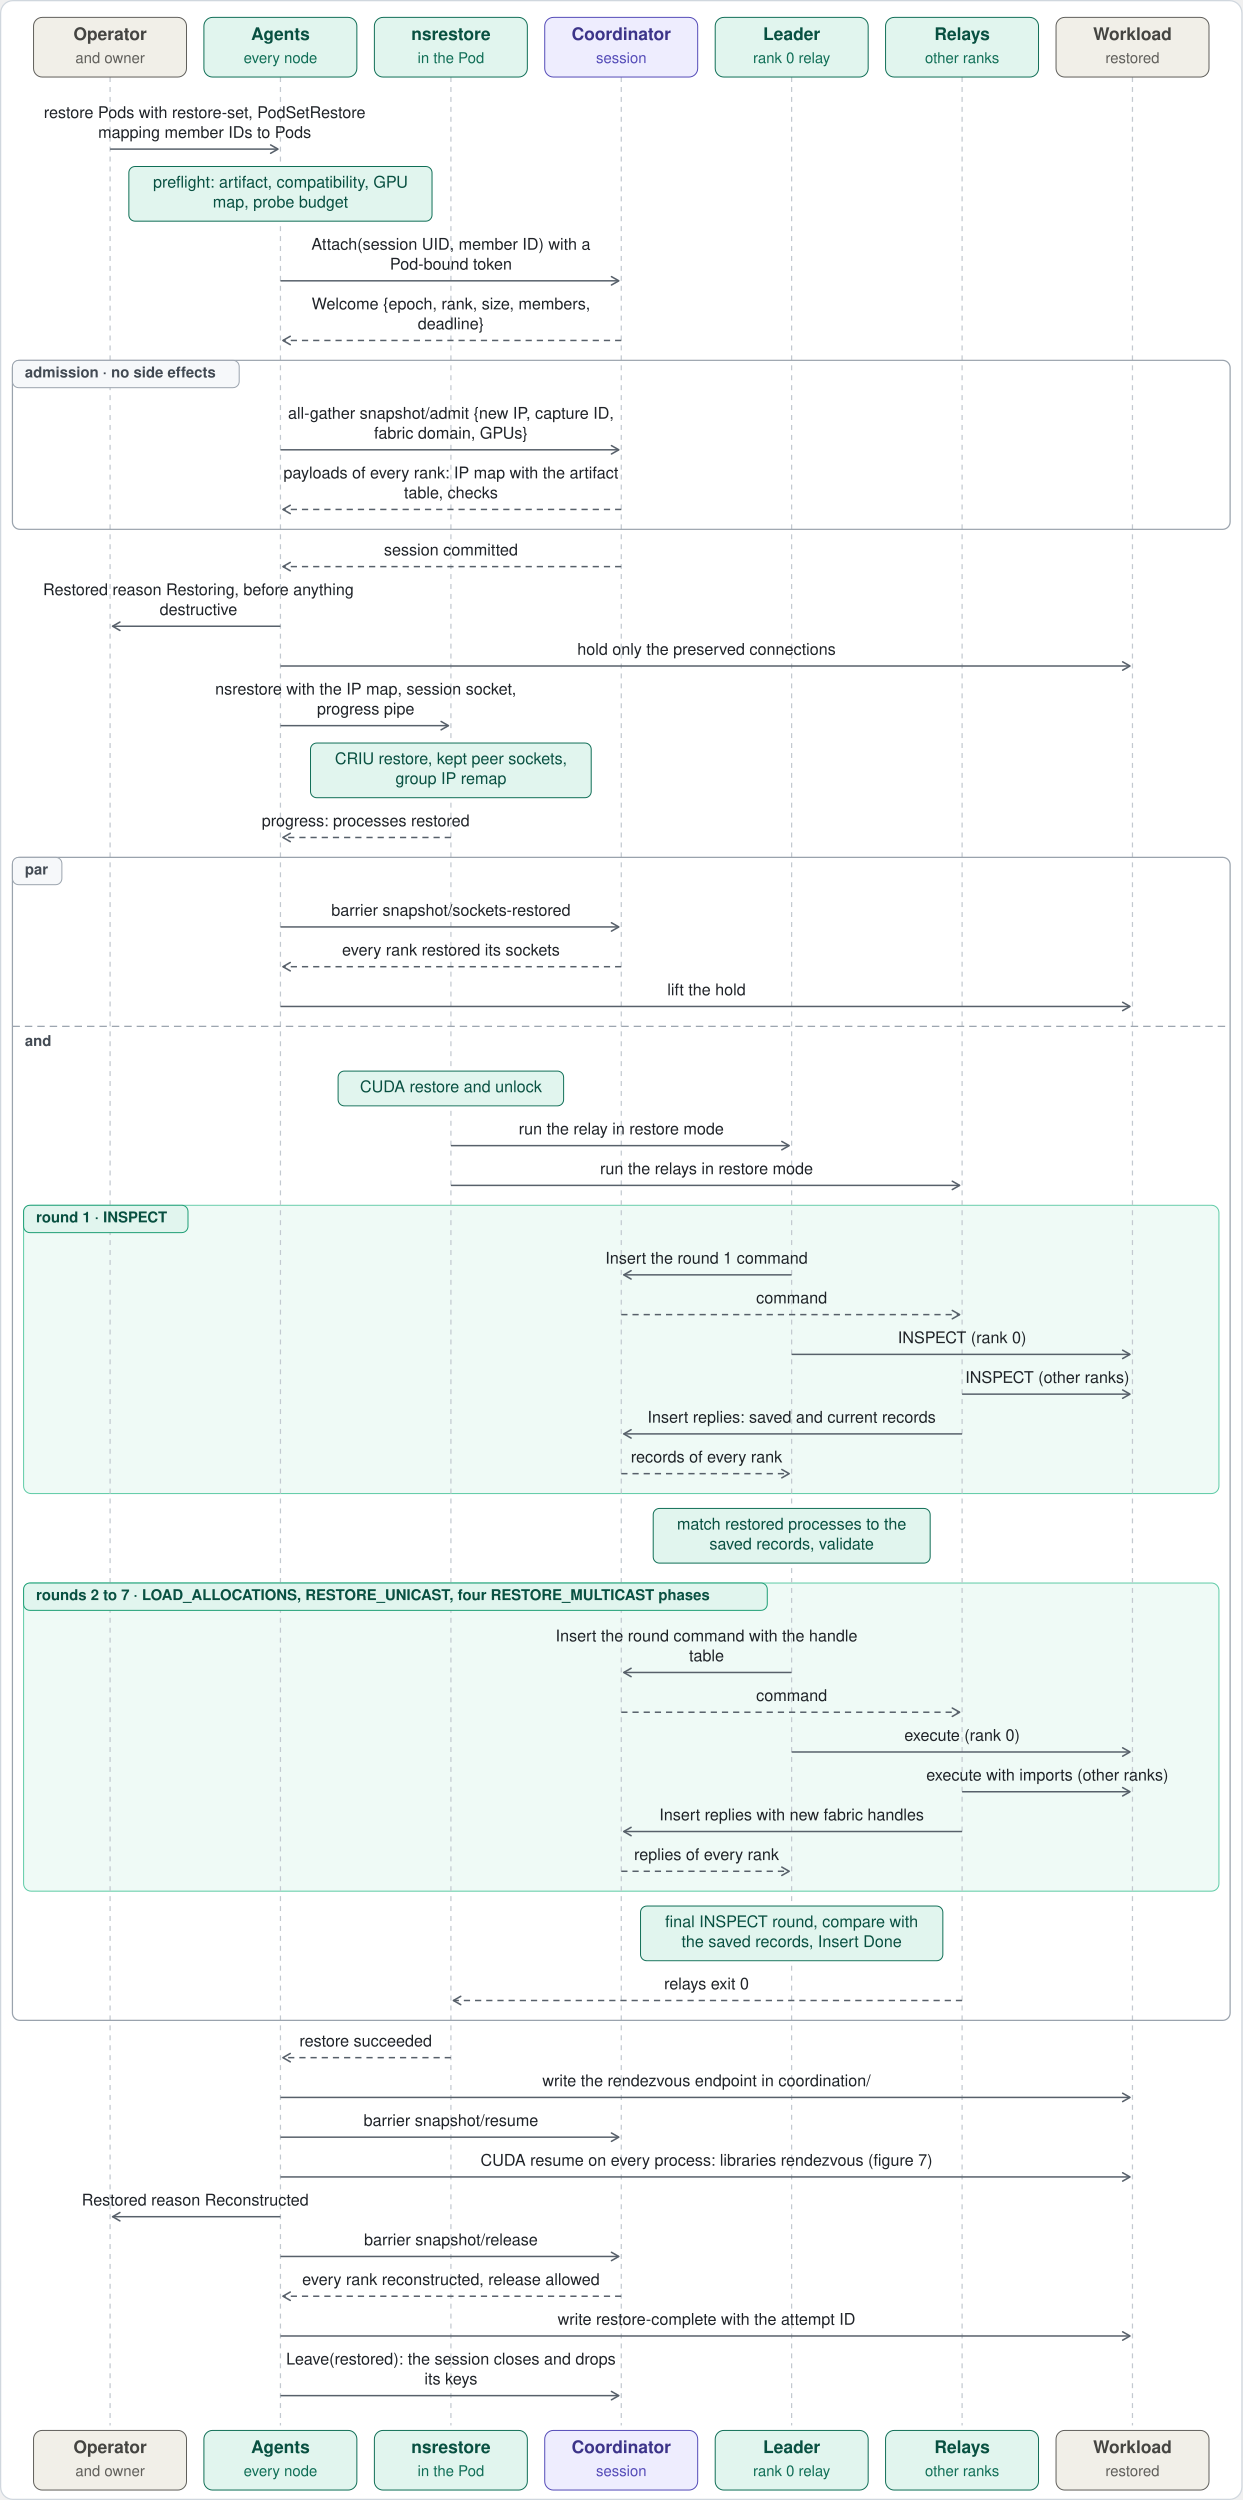
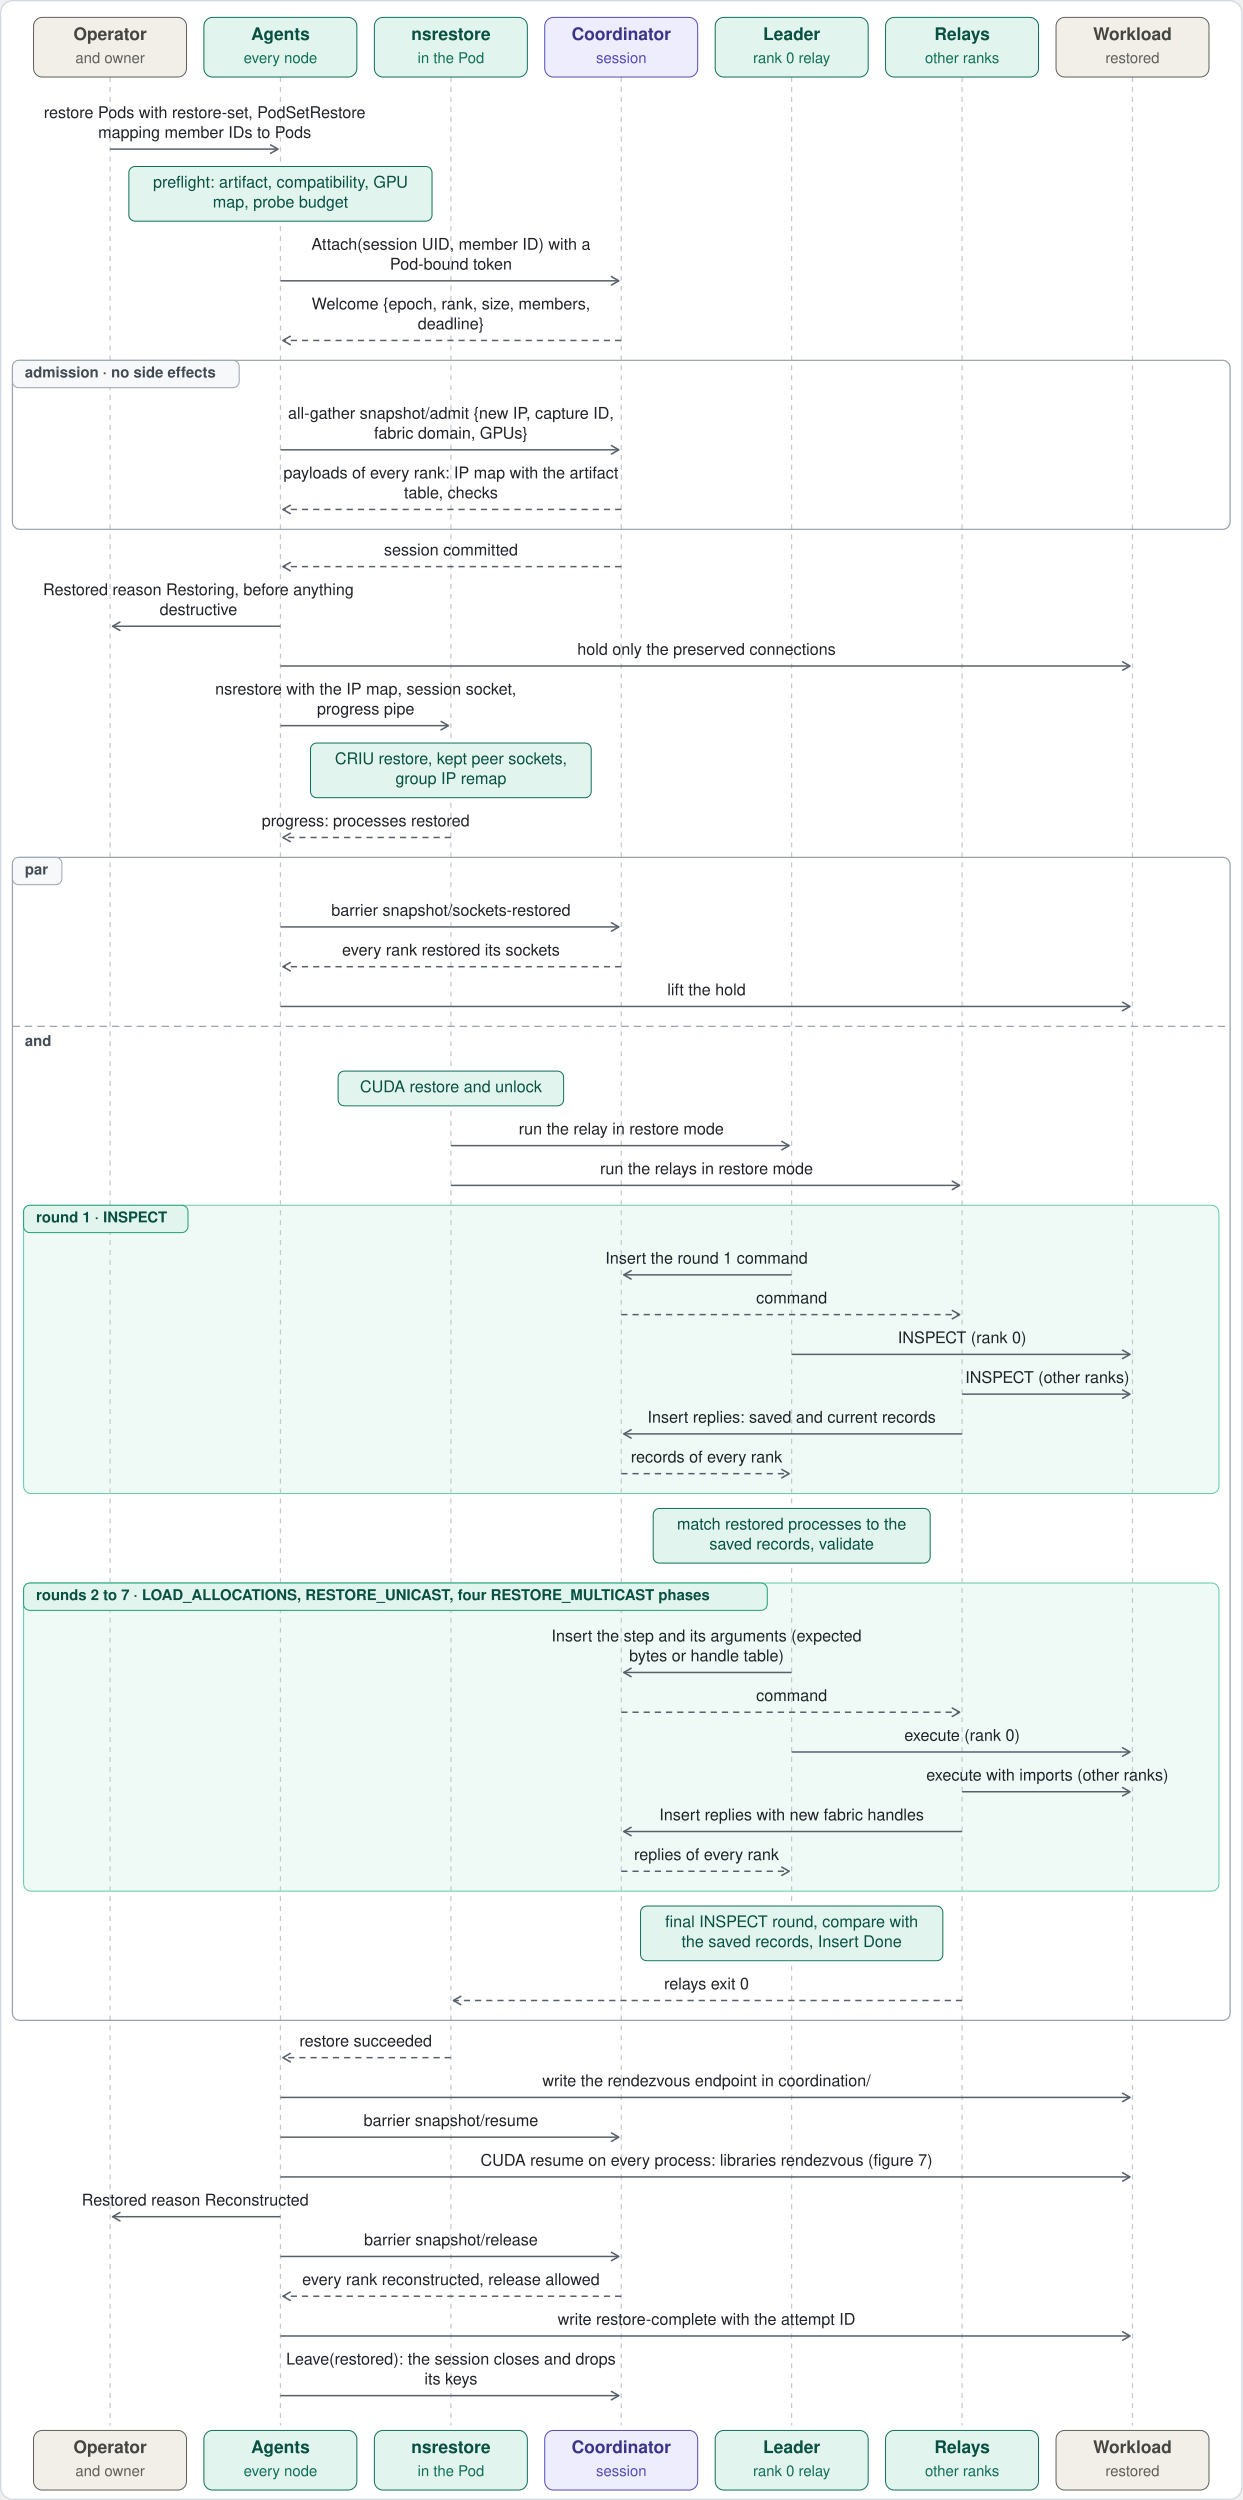
<svg xmlns="http://www.w3.org/2000/svg" width="1000" height="2012" viewBox="0 0 1000 2012" role="img" aria-labelledby="title desc">
  <style>
text{font-family:Helvetica,Arial,"Liberation Sans",sans-serif}
.bg{fill:#ffffff;stroke:#d0d7de}
.tx{fill:#1f2328}.tm{fill:#59636e}
.life{stroke:#c3c9d0}.arw{stroke:#57606a}.arwp{stroke:#7F77DD}
.ahp{stroke:#57606a;fill:none}.ahpp{stroke:#7F77DD;fill:none}
.frm{stroke:#9aa3ad;fill:none}.tag{fill:#f6f8fa;stroke:#9aa3ad}.tagt{fill:#424a53}
.note{fill:#f6f8fa;stroke:#c3c9d0}.notet{fill:#424a53}
.rnd{fill:#E1F5EE;fill-opacity:.55;stroke:#5DCAA5}.rndtag{fill:#E1F5EE;stroke:#1D9E75}.rndt{fill:#085041}
.cont{fill:none;stroke:#9aa3ad}.neutral{fill:#f6f8fa;stroke:#9aa3ad}
.k-p{fill:#EEEDFE;stroke:#534AB7}.k-p-t{fill:#3C3489}.k-p-s{fill:#534AB7}
.k-t{fill:#E1F5EE;stroke:#0F6E56}.k-t-t{fill:#085041}.k-t-s{fill:#0F6E56}
.k-g{fill:#F1EFE8;stroke:#5F5E5A}.k-g-t{fill:#444441}.k-g-s{fill:#5F5E5A}
.k-a{fill:#FAEEDA;stroke:#854F0B}.k-a-t{fill:#633806}.k-a-s{fill:#854F0B}
.k-r{fill:#FCEBEB;stroke:#A32D2D}.k-r-t{fill:#791F1F}.k-r-s{fill:#A32D2D}
.dot{fill:#1f2328}
@media (prefers-color-scheme: dark){
.bg{fill:#0d1117;stroke:#30363d}
.tx{fill:#e6edf3}.tm{fill:#9198a1}
.life{stroke:#3d444d}.arw{stroke:#9198a1}.ahp{stroke:#9198a1}
.frm{stroke:#57606a}.tag{fill:#151b23;stroke:#57606a}.tagt{fill:#d1d7e0}
.note{fill:#151b23;stroke:#3d444d}.notet{fill:#d1d7e0}
.rnd{fill:#085041;fill-opacity:.35;stroke:#1D9E75}.rndtag{fill:#085041;stroke:#5DCAA5}.rndt{fill:#E1F5EE}
.cont{stroke:#57606a}.neutral{fill:#151b23;stroke:#57606a}
.k-p{fill:#3C3489;stroke:#AFA9EC}.k-p-t{fill:#EEEDFE}.k-p-s{fill:#CECBF6}
.k-t{fill:#085041;stroke:#5DCAA5}.k-t-t{fill:#E1F5EE}.k-t-s{fill:#9FE1CB}
.k-g{fill:#444441;stroke:#B4B2A9}.k-g-t{fill:#F1EFE8}.k-g-s{fill:#D3D1C7}
.k-a{fill:#633806;stroke:#EF9F27}.k-a-t{fill:#FAEEDA}.k-a-s{fill:#FAC775}
.k-r{fill:#791F1F;stroke:#F09595}.k-r-t{fill:#FCEBEB}.k-r-s{fill:#F7C1C1}
.dot{fill:#e6edf3}
}
</style>
  <defs>
    <marker id="ah" viewBox="0 0 10 10" refX="8.5" refY="5" markerWidth="7" markerHeight="7" orient="auto-start-reverse">
      <path class="ahp" d="M1.5 1L8.5 5L1.5 9" stroke-width="1.5" stroke-linecap="round" stroke-linejoin="round" />
    </marker>
    <marker id="ahP" viewBox="0 0 10 10" refX="8.5" refY="5" markerWidth="7" markerHeight="7" orient="auto-start-reverse">
      <path class="ahpp" d="M1.5 1L8.5 5L1.5 9" stroke-width="1.5" stroke-linecap="round" stroke-linejoin="round" />
    </marker>
  </defs>
  <rect class="bg" x="0.5" y="0.5" width="999" height="2011" rx="10" />
  <rect class="rnd" x="19" y="970.0" width="962" height="232.0" rx="6" stroke-width="0.8" />
  <rect class="rnd" x="19" y="1274.0" width="962" height="248.0" rx="6" stroke-width="0.8" />
  <line class="life" x1="88.6" y1="62.0" x2="88.6" y2="1952.0" stroke-width="1" stroke-dasharray="4 4" />
  <line class="life" x1="225.7" y1="62.0" x2="225.7" y2="1952.0" stroke-width="1" stroke-dasharray="4 4" />
  <line class="life" x1="362.9" y1="62.0" x2="362.9" y2="1952.0" stroke-width="1" stroke-dasharray="4 4" />
  <line class="life" x1="500.0" y1="62.0" x2="500.0" y2="1952.0" stroke-width="1" stroke-dasharray="4 4" />
  <line class="life" x1="637.1" y1="62.0" x2="637.1" y2="1952.0" stroke-width="1" stroke-dasharray="4 4" />
  <line class="life" x1="774.3" y1="62.0" x2="774.3" y2="1952.0" stroke-width="1" stroke-dasharray="4 4" />
  <line class="life" x1="911.4" y1="62.0" x2="911.4" y2="1952.0" stroke-width="1" stroke-dasharray="4 4" />
  <rect class="frm" x="10" y="290.0" width="980" height="136.0" rx="6" stroke-width="1" />
  <rect class="tag" x="10" y="290.0" width="182.5" height="22" rx="5" stroke-width="0.8" />
  <text x="20.0" y="301.0" class="tagt" font-size="12" font-weight="700" text-anchor="start" dominant-baseline="central">admission · no side effects</text>
  <rect class="rndtag" x="19" y="970.0" width="132.3" height="22" rx="5" stroke-width="0.8" />
  <text x="29.0" y="981.0" class="rndt" font-size="12" font-weight="700" text-anchor="start" dominant-baseline="central">round 1 · INSPECT</text>
  <rect class="rndtag" x="19" y="1274.0" width="598.5" height="22" rx="5" stroke-width="0.8" />
  <text x="29.0" y="1285.0" class="rndt" font-size="12" font-weight="700" text-anchor="start" dominant-baseline="central">rounds 2 to 7 · LOAD_ALLOCATIONS, RESTORE_UNICAST, four RESTORE_MULTICAST phases</text>
  <rect class="frm" x="10" y="690.0" width="980" height="936.0" rx="6" stroke-width="1" />
  <rect class="tag" x="10" y="690.0" width="39.8" height="22" rx="5" stroke-width="0.8" />
  <text x="20.0" y="701.0" class="tagt" font-size="12" font-weight="700" text-anchor="start" dominant-baseline="central">par</text>
  <line class="frm" x1="10.0" y1="826.0" x2="990.0" y2="826.0" stroke-width="1" stroke-dasharray="6 4" />
  <text x="20.0" y="839.0" class="tagt" font-size="12" font-weight="700" text-anchor="start" dominant-baseline="central">and</text>
  <text x="164.7" y="92.0" class="tx" font-size="13" font-weight="400" text-anchor="middle" dominant-baseline="central">restore Pods with restore-set, PodSetRestore</text>
  <text x="164.7" y="108.0" class="tx" font-size="13" font-weight="400" text-anchor="middle" dominant-baseline="central">mapping member IDs to Pods</text>
  <line class="arw" x1="88.6" y1="120.0" x2="223.7" y2="120.0" stroke-width="1.2" marker-end="url(#ah)" />
  <rect class="k-t" x="103.7" y="134.0" width="244.0" height="44" rx="5" stroke-width="0.8" />
  <text x="225.7" y="148.0" class="k-t-t" font-size="13" font-weight="400" text-anchor="middle" dominant-baseline="central">preflight: artifact, compatibility, GPU</text>
  <text x="225.7" y="164.0" class="k-t-t" font-size="13" font-weight="400" text-anchor="middle" dominant-baseline="central">map, probe budget</text>
  <text x="362.9" y="198.0" class="tx" font-size="13" font-weight="400" text-anchor="middle" dominant-baseline="central">Attach(session UID, member ID) with a</text>
  <text x="362.9" y="214.0" class="tx" font-size="13" font-weight="400" text-anchor="middle" dominant-baseline="central">Pod-bound token</text>
  <line class="arw" x1="225.7" y1="226.0" x2="498.0" y2="226.0" stroke-width="1.2" marker-end="url(#ah)" />
  <text x="362.9" y="246.0" class="tx" font-size="13" font-weight="400" text-anchor="middle" dominant-baseline="central">Welcome {epoch, rank, size, members,</text>
  <text x="362.9" y="262.0" class="tx" font-size="13" font-weight="400" text-anchor="middle" dominant-baseline="central">deadline}</text>
  <line class="arw" x1="500.0" y1="274.0" x2="227.7" y2="274.0" stroke-width="1.2" stroke-dasharray="5 4" marker-end="url(#ah)" />
  <text x="362.9" y="334.0" class="tx" font-size="13" font-weight="400" text-anchor="middle" dominant-baseline="central">all-gather snapshot/admit {new IP, capture ID,</text>
  <text x="362.9" y="350.0" class="tx" font-size="13" font-weight="400" text-anchor="middle" dominant-baseline="central">fabric domain, GPUs}</text>
  <line class="arw" x1="225.7" y1="362.0" x2="498.0" y2="362.0" stroke-width="1.2" marker-end="url(#ah)" />
  <text x="362.9" y="382.0" class="tx" font-size="13" font-weight="400" text-anchor="middle" dominant-baseline="central">payloads of every rank: IP map with the artifact</text>
  <text x="362.9" y="398.0" class="tx" font-size="13" font-weight="400" text-anchor="middle" dominant-baseline="central">table, checks</text>
  <line class="arw" x1="500.0" y1="410.0" x2="227.7" y2="410.0" stroke-width="1.2" stroke-dasharray="5 4" marker-end="url(#ah)" />
  <text x="362.9" y="444.0" class="tx" font-size="13" font-weight="400" text-anchor="middle" dominant-baseline="central">session committed</text>
  <line class="arw" x1="500.0" y1="456.0" x2="227.7" y2="456.0" stroke-width="1.2" stroke-dasharray="5 4" marker-end="url(#ah)" />
  <text x="159.7" y="476.0" class="tx" font-size="13" font-weight="400" text-anchor="middle" dominant-baseline="central">Restored reason Restoring, before anything</text>
  <text x="159.7" y="492.0" class="tx" font-size="13" font-weight="400" text-anchor="middle" dominant-baseline="central">destructive</text>
  <line class="arw" x1="225.7" y1="504.0" x2="90.6" y2="504.0" stroke-width="1.2" marker-end="url(#ah)" />
  <text x="568.6" y="524.0" class="tx" font-size="13" font-weight="400" text-anchor="middle" dominant-baseline="central">hold only the preserved connections</text>
  <line class="arw" x1="225.7" y1="536.0" x2="909.4" y2="536.0" stroke-width="1.2" marker-end="url(#ah)" />
  <text x="294.3" y="556.0" class="tx" font-size="13" font-weight="400" text-anchor="middle" dominant-baseline="central">nsrestore with the IP map, session socket,</text>
  <text x="294.3" y="572.0" class="tx" font-size="13" font-weight="400" text-anchor="middle" dominant-baseline="central">progress pipe</text>
  <line class="arw" x1="225.7" y1="584.0" x2="360.9" y2="584.0" stroke-width="1.2" marker-end="url(#ah)" />
  <rect class="k-t" x="249.9" y="598.0" width="225.9" height="44" rx="5" stroke-width="0.8" />
  <text x="362.9" y="612.0" class="k-t-t" font-size="13" font-weight="400" text-anchor="middle" dominant-baseline="central">CRIU restore, kept peer sockets,</text>
  <text x="362.9" y="628.0" class="k-t-t" font-size="13" font-weight="400" text-anchor="middle" dominant-baseline="central">group IP remap</text>
  <text x="294.3" y="662.0" class="tx" font-size="13" font-weight="400" text-anchor="middle" dominant-baseline="central">progress: processes restored</text>
  <line class="arw" x1="362.9" y1="674.0" x2="227.7" y2="674.0" stroke-width="1.2" stroke-dasharray="5 4" marker-end="url(#ah)" />
  <text x="362.9" y="734.0" class="tx" font-size="13" font-weight="400" text-anchor="middle" dominant-baseline="central">barrier snapshot/sockets-restored</text>
  <line class="arw" x1="225.7" y1="746.0" x2="498.0" y2="746.0" stroke-width="1.2" marker-end="url(#ah)" />
  <text x="362.9" y="766.0" class="tx" font-size="13" font-weight="400" text-anchor="middle" dominant-baseline="central">every rank restored its sockets</text>
  <line class="arw" x1="500.0" y1="778.0" x2="227.7" y2="778.0" stroke-width="1.2" stroke-dasharray="5 4" marker-end="url(#ah)" />
  <text x="568.6" y="798.0" class="tx" font-size="13" font-weight="400" text-anchor="middle" dominant-baseline="central">lift the hold</text>
  <line class="arw" x1="225.7" y1="810.0" x2="909.4" y2="810.0" stroke-width="1.2" marker-end="url(#ah)" />
  <rect class="k-t" x="272.1" y="862.0" width="181.5" height="28" rx="5" stroke-width="0.8" />
  <text x="362.9" y="876.0" class="k-t-t" font-size="13" font-weight="400" text-anchor="middle" dominant-baseline="central">CUDA restore and unlock</text>
  <text x="500.0" y="910.0" class="tx" font-size="13" font-weight="400" text-anchor="middle" dominant-baseline="central">run the relay in restore mode</text>
  <line class="arw" x1="362.9" y1="922.0" x2="635.1" y2="922.0" stroke-width="1.2" marker-end="url(#ah)" />
  <text x="568.6" y="942.0" class="tx" font-size="13" font-weight="400" text-anchor="middle" dominant-baseline="central">run the relays in restore mode</text>
  <line class="arw" x1="362.9" y1="954.0" x2="772.3" y2="954.0" stroke-width="1.2" marker-end="url(#ah)" />
  <text x="568.6" y="1014.0" class="tx" font-size="13" font-weight="400" text-anchor="middle" dominant-baseline="central">Insert the round 1 command</text>
  <line class="arw" x1="637.1" y1="1026.0" x2="502.0" y2="1026.0" stroke-width="1.2" marker-end="url(#ah)" />
  <text x="637.1" y="1046.0" class="tx" font-size="13" font-weight="400" text-anchor="middle" dominant-baseline="central">command</text>
  <line class="arw" x1="500.0" y1="1058.0" x2="772.3" y2="1058.0" stroke-width="1.2" stroke-dasharray="5 4" marker-end="url(#ah)" />
  <text x="774.3" y="1078.0" class="tx" font-size="13" font-weight="400" text-anchor="middle" dominant-baseline="central">INSPECT (rank 0)</text>
  <line class="arw" x1="637.1" y1="1090.0" x2="909.4" y2="1090.0" stroke-width="1.2" marker-end="url(#ah)" />
  <text x="842.9" y="1110.0" class="tx" font-size="13" font-weight="400" text-anchor="middle" dominant-baseline="central">INSPECT (other ranks)</text>
  <line class="arw" x1="774.3" y1="1122.0" x2="909.4" y2="1122.0" stroke-width="1.2" marker-end="url(#ah)" />
  <text x="637.1" y="1142.0" class="tx" font-size="13" font-weight="400" text-anchor="middle" dominant-baseline="central">Insert replies: saved and current records</text>
  <line class="arw" x1="774.3" y1="1154.0" x2="502.0" y2="1154.0" stroke-width="1.2" marker-end="url(#ah)" />
  <text x="568.6" y="1174.0" class="tx" font-size="13" font-weight="400" text-anchor="middle" dominant-baseline="central">records of every rank</text>
  <line class="arw" x1="500.0" y1="1186.0" x2="635.1" y2="1186.0" stroke-width="1.2" stroke-dasharray="5 4" marker-end="url(#ah)" />
  <rect class="k-t" x="525.7" y="1214.0" width="222.9" height="44" rx="5" stroke-width="0.8" />
  <text x="637.1" y="1228.0" class="k-t-t" font-size="13" font-weight="400" text-anchor="middle" dominant-baseline="central">match restored processes to the</text>
  <text x="637.1" y="1244.0" class="k-t-t" font-size="13" font-weight="400" text-anchor="middle" dominant-baseline="central">saved records, validate</text>
-   <text x="568.6" y="1318.0" class="tx" font-size="13" font-weight="400" text-anchor="middle" dominant-baseline="central">Insert the round command with the handle</text>
-   <text x="568.6" y="1334.0" class="tx" font-size="13" font-weight="400" text-anchor="middle" dominant-baseline="central">table</text>
+   <text x="568.6" y="1318.0" class="tx" font-size="13" font-weight="400" text-anchor="middle" dominant-baseline="central">Insert the step and its arguments (expected</text>
+   <text x="568.6" y="1334.0" class="tx" font-size="13" font-weight="400" text-anchor="middle" dominant-baseline="central">bytes or handle table)</text>
  <line class="arw" x1="637.1" y1="1346.0" x2="502.0" y2="1346.0" stroke-width="1.2" marker-end="url(#ah)" />
  <text x="637.1" y="1366.0" class="tx" font-size="13" font-weight="400" text-anchor="middle" dominant-baseline="central">command</text>
  <line class="arw" x1="500.0" y1="1378.0" x2="772.3" y2="1378.0" stroke-width="1.2" stroke-dasharray="5 4" marker-end="url(#ah)" />
  <text x="774.3" y="1398.0" class="tx" font-size="13" font-weight="400" text-anchor="middle" dominant-baseline="central">execute (rank 0)</text>
  <line class="arw" x1="637.1" y1="1410.0" x2="909.4" y2="1410.0" stroke-width="1.2" marker-end="url(#ah)" />
  <text x="842.9" y="1430.0" class="tx" font-size="13" font-weight="400" text-anchor="middle" dominant-baseline="central">execute with imports (other ranks)</text>
  <line class="arw" x1="774.3" y1="1442.0" x2="909.4" y2="1442.0" stroke-width="1.2" marker-end="url(#ah)" />
  <text x="637.1" y="1462.0" class="tx" font-size="13" font-weight="400" text-anchor="middle" dominant-baseline="central">Insert replies with new fabric handles</text>
  <line class="arw" x1="774.3" y1="1474.0" x2="502.0" y2="1474.0" stroke-width="1.2" marker-end="url(#ah)" />
  <text x="568.6" y="1494.0" class="tx" font-size="13" font-weight="400" text-anchor="middle" dominant-baseline="central">replies of every rank</text>
  <line class="arw" x1="500.0" y1="1506.0" x2="635.1" y2="1506.0" stroke-width="1.2" stroke-dasharray="5 4" marker-end="url(#ah)" />
  <rect class="k-t" x="515.5" y="1534.0" width="243.3" height="44" rx="5" stroke-width="0.8" />
  <text x="637.1" y="1548.0" class="k-t-t" font-size="13" font-weight="400" text-anchor="middle" dominant-baseline="central">final INSPECT round, compare with</text>
  <text x="637.1" y="1564.0" class="k-t-t" font-size="13" font-weight="400" text-anchor="middle" dominant-baseline="central">the saved records, Insert Done</text>
  <text x="568.6" y="1598.0" class="tx" font-size="13" font-weight="400" text-anchor="middle" dominant-baseline="central">relays exit 0</text>
  <line class="arw" x1="774.3" y1="1610.0" x2="364.9" y2="1610.0" stroke-width="1.2" stroke-dasharray="5 4" marker-end="url(#ah)" />
  <text x="294.3" y="1644.0" class="tx" font-size="13" font-weight="400" text-anchor="middle" dominant-baseline="central">restore succeeded</text>
  <line class="arw" x1="362.9" y1="1656.0" x2="227.7" y2="1656.0" stroke-width="1.2" stroke-dasharray="5 4" marker-end="url(#ah)" />
  <text x="568.6" y="1676.0" class="tx" font-size="13" font-weight="400" text-anchor="middle" dominant-baseline="central">write the rendezvous endpoint in coordination/</text>
  <line class="arw" x1="225.7" y1="1688.0" x2="909.4" y2="1688.0" stroke-width="1.2" marker-end="url(#ah)" />
  <text x="362.9" y="1708.0" class="tx" font-size="13" font-weight="400" text-anchor="middle" dominant-baseline="central">barrier snapshot/resume</text>
  <line class="arw" x1="225.7" y1="1720.0" x2="498.0" y2="1720.0" stroke-width="1.2" marker-end="url(#ah)" />
  <text x="568.6" y="1740.0" class="tx" font-size="13" font-weight="400" text-anchor="middle" dominant-baseline="central">CUDA resume on every process: libraries rendezvous (figure 7)</text>
  <line class="arw" x1="225.7" y1="1752.0" x2="909.4" y2="1752.0" stroke-width="1.2" marker-end="url(#ah)" />
  <text x="157.1" y="1772.0" class="tx" font-size="13" font-weight="400" text-anchor="middle" dominant-baseline="central">Restored reason Reconstructed</text>
  <line class="arw" x1="225.7" y1="1784.0" x2="90.6" y2="1784.0" stroke-width="1.2" marker-end="url(#ah)" />
  <text x="362.9" y="1804.0" class="tx" font-size="13" font-weight="400" text-anchor="middle" dominant-baseline="central">barrier snapshot/release</text>
  <line class="arw" x1="225.7" y1="1816.0" x2="498.0" y2="1816.0" stroke-width="1.2" marker-end="url(#ah)" />
  <text x="362.9" y="1836.0" class="tx" font-size="13" font-weight="400" text-anchor="middle" dominant-baseline="central">every rank reconstructed, release allowed</text>
  <line class="arw" x1="500.0" y1="1848.0" x2="227.7" y2="1848.0" stroke-width="1.2" stroke-dasharray="5 4" marker-end="url(#ah)" />
  <text x="568.6" y="1868.0" class="tx" font-size="13" font-weight="400" text-anchor="middle" dominant-baseline="central">write restore-complete with the attempt ID</text>
  <line class="arw" x1="225.7" y1="1880.0" x2="909.4" y2="1880.0" stroke-width="1.2" marker-end="url(#ah)" />
  <text x="362.9" y="1900.0" class="tx" font-size="13" font-weight="400" text-anchor="middle" dominant-baseline="central">Leave(restored): the session closes and drops</text>
  <text x="362.9" y="1916.0" class="tx" font-size="13" font-weight="400" text-anchor="middle" dominant-baseline="central">its keys</text>
  <line class="arw" x1="225.7" y1="1928.0" x2="498.0" y2="1928.0" stroke-width="1.2" marker-end="url(#ah)" />
  <rect class="k-g" x="27.0" y="14.0" width="123.1" height="48.0" rx="7" stroke-width="0.8" />
  <text x="88.6" y="29.0" class="k-g-t" font-size="14" font-weight="700" text-anchor="middle" dominant-baseline="central">Operator</text>
  <text x="88.6" y="48.0" class="k-g-s" font-size="12" font-weight="400" text-anchor="middle" dominant-baseline="central">and owner</text>
  <rect class="k-g" x="27.0" y="1956.0" width="123.1" height="48.0" rx="7" stroke-width="0.8" />
  <text x="88.6" y="1971.0" class="k-g-t" font-size="14" font-weight="700" text-anchor="middle" dominant-baseline="central">Operator</text>
  <text x="88.6" y="1990.0" class="k-g-s" font-size="12" font-weight="400" text-anchor="middle" dominant-baseline="central">and owner</text>
  <rect class="k-t" x="164.1" y="14.0" width="123.1" height="48.0" rx="7" stroke-width="0.8" />
  <text x="225.7" y="29.0" class="k-t-t" font-size="14" font-weight="700" text-anchor="middle" dominant-baseline="central">Agents</text>
  <text x="225.7" y="48.0" class="k-t-s" font-size="12" font-weight="400" text-anchor="middle" dominant-baseline="central">every node</text>
  <rect class="k-t" x="164.1" y="1956.0" width="123.1" height="48.0" rx="7" stroke-width="0.8" />
  <text x="225.7" y="1971.0" class="k-t-t" font-size="14" font-weight="700" text-anchor="middle" dominant-baseline="central">Agents</text>
  <text x="225.7" y="1990.0" class="k-t-s" font-size="12" font-weight="400" text-anchor="middle" dominant-baseline="central">every node</text>
  <rect class="k-t" x="301.3" y="14.0" width="123.1" height="48.0" rx="7" stroke-width="0.8" />
  <text x="362.9" y="29.0" class="k-t-t" font-size="14" font-weight="700" text-anchor="middle" dominant-baseline="central">nsrestore</text>
  <text x="362.9" y="48.0" class="k-t-s" font-size="12" font-weight="400" text-anchor="middle" dominant-baseline="central">in the Pod</text>
  <rect class="k-t" x="301.3" y="1956.0" width="123.1" height="48.0" rx="7" stroke-width="0.8" />
  <text x="362.9" y="1971.0" class="k-t-t" font-size="14" font-weight="700" text-anchor="middle" dominant-baseline="central">nsrestore</text>
  <text x="362.9" y="1990.0" class="k-t-s" font-size="12" font-weight="400" text-anchor="middle" dominant-baseline="central">in the Pod</text>
  <rect class="k-p" x="438.4" y="14.0" width="123.1" height="48.0" rx="7" stroke-width="0.8" />
  <text x="500.0" y="29.0" class="k-p-t" font-size="14" font-weight="700" text-anchor="middle" dominant-baseline="central">Coordinator</text>
  <text x="500.0" y="48.0" class="k-p-s" font-size="12" font-weight="400" text-anchor="middle" dominant-baseline="central">session</text>
  <rect class="k-p" x="438.4" y="1956.0" width="123.1" height="48.0" rx="7" stroke-width="0.8" />
  <text x="500.0" y="1971.0" class="k-p-t" font-size="14" font-weight="700" text-anchor="middle" dominant-baseline="central">Coordinator</text>
  <text x="500.0" y="1990.0" class="k-p-s" font-size="12" font-weight="400" text-anchor="middle" dominant-baseline="central">session</text>
  <rect class="k-t" x="575.6" y="14.0" width="123.1" height="48.0" rx="7" stroke-width="0.8" />
  <text x="637.1" y="29.0" class="k-t-t" font-size="14" font-weight="700" text-anchor="middle" dominant-baseline="central">Leader</text>
  <text x="637.1" y="48.0" class="k-t-s" font-size="12" font-weight="400" text-anchor="middle" dominant-baseline="central">rank 0 relay</text>
  <rect class="k-t" x="575.6" y="1956.0" width="123.1" height="48.0" rx="7" stroke-width="0.8" />
  <text x="637.1" y="1971.0" class="k-t-t" font-size="14" font-weight="700" text-anchor="middle" dominant-baseline="central">Leader</text>
  <text x="637.1" y="1990.0" class="k-t-s" font-size="12" font-weight="400" text-anchor="middle" dominant-baseline="central">rank 0 relay</text>
  <rect class="k-t" x="712.7" y="14.0" width="123.1" height="48.0" rx="7" stroke-width="0.8" />
  <text x="774.3" y="29.0" class="k-t-t" font-size="14" font-weight="700" text-anchor="middle" dominant-baseline="central">Relays</text>
  <text x="774.3" y="48.0" class="k-t-s" font-size="12" font-weight="400" text-anchor="middle" dominant-baseline="central">other ranks</text>
  <rect class="k-t" x="712.7" y="1956.0" width="123.1" height="48.0" rx="7" stroke-width="0.8" />
  <text x="774.3" y="1971.0" class="k-t-t" font-size="14" font-weight="700" text-anchor="middle" dominant-baseline="central">Relays</text>
  <text x="774.3" y="1990.0" class="k-t-s" font-size="12" font-weight="400" text-anchor="middle" dominant-baseline="central">other ranks</text>
  <rect class="k-g" x="849.9" y="14.0" width="123.1" height="48.0" rx="7" stroke-width="0.8" />
  <text x="911.4" y="29.0" class="k-g-t" font-size="14" font-weight="700" text-anchor="middle" dominant-baseline="central">Workload</text>
  <text x="911.4" y="48.0" class="k-g-s" font-size="12" font-weight="400" text-anchor="middle" dominant-baseline="central">restored</text>
  <rect class="k-g" x="849.9" y="1956.0" width="123.1" height="48.0" rx="7" stroke-width="0.8" />
  <text x="911.4" y="1971.0" class="k-g-t" font-size="14" font-weight="700" text-anchor="middle" dominant-baseline="central">Workload</text>
  <text x="911.4" y="1990.0" class="k-g-s" font-size="12" font-weight="400" text-anchor="middle" dominant-baseline="central">restored</text>
</svg>
